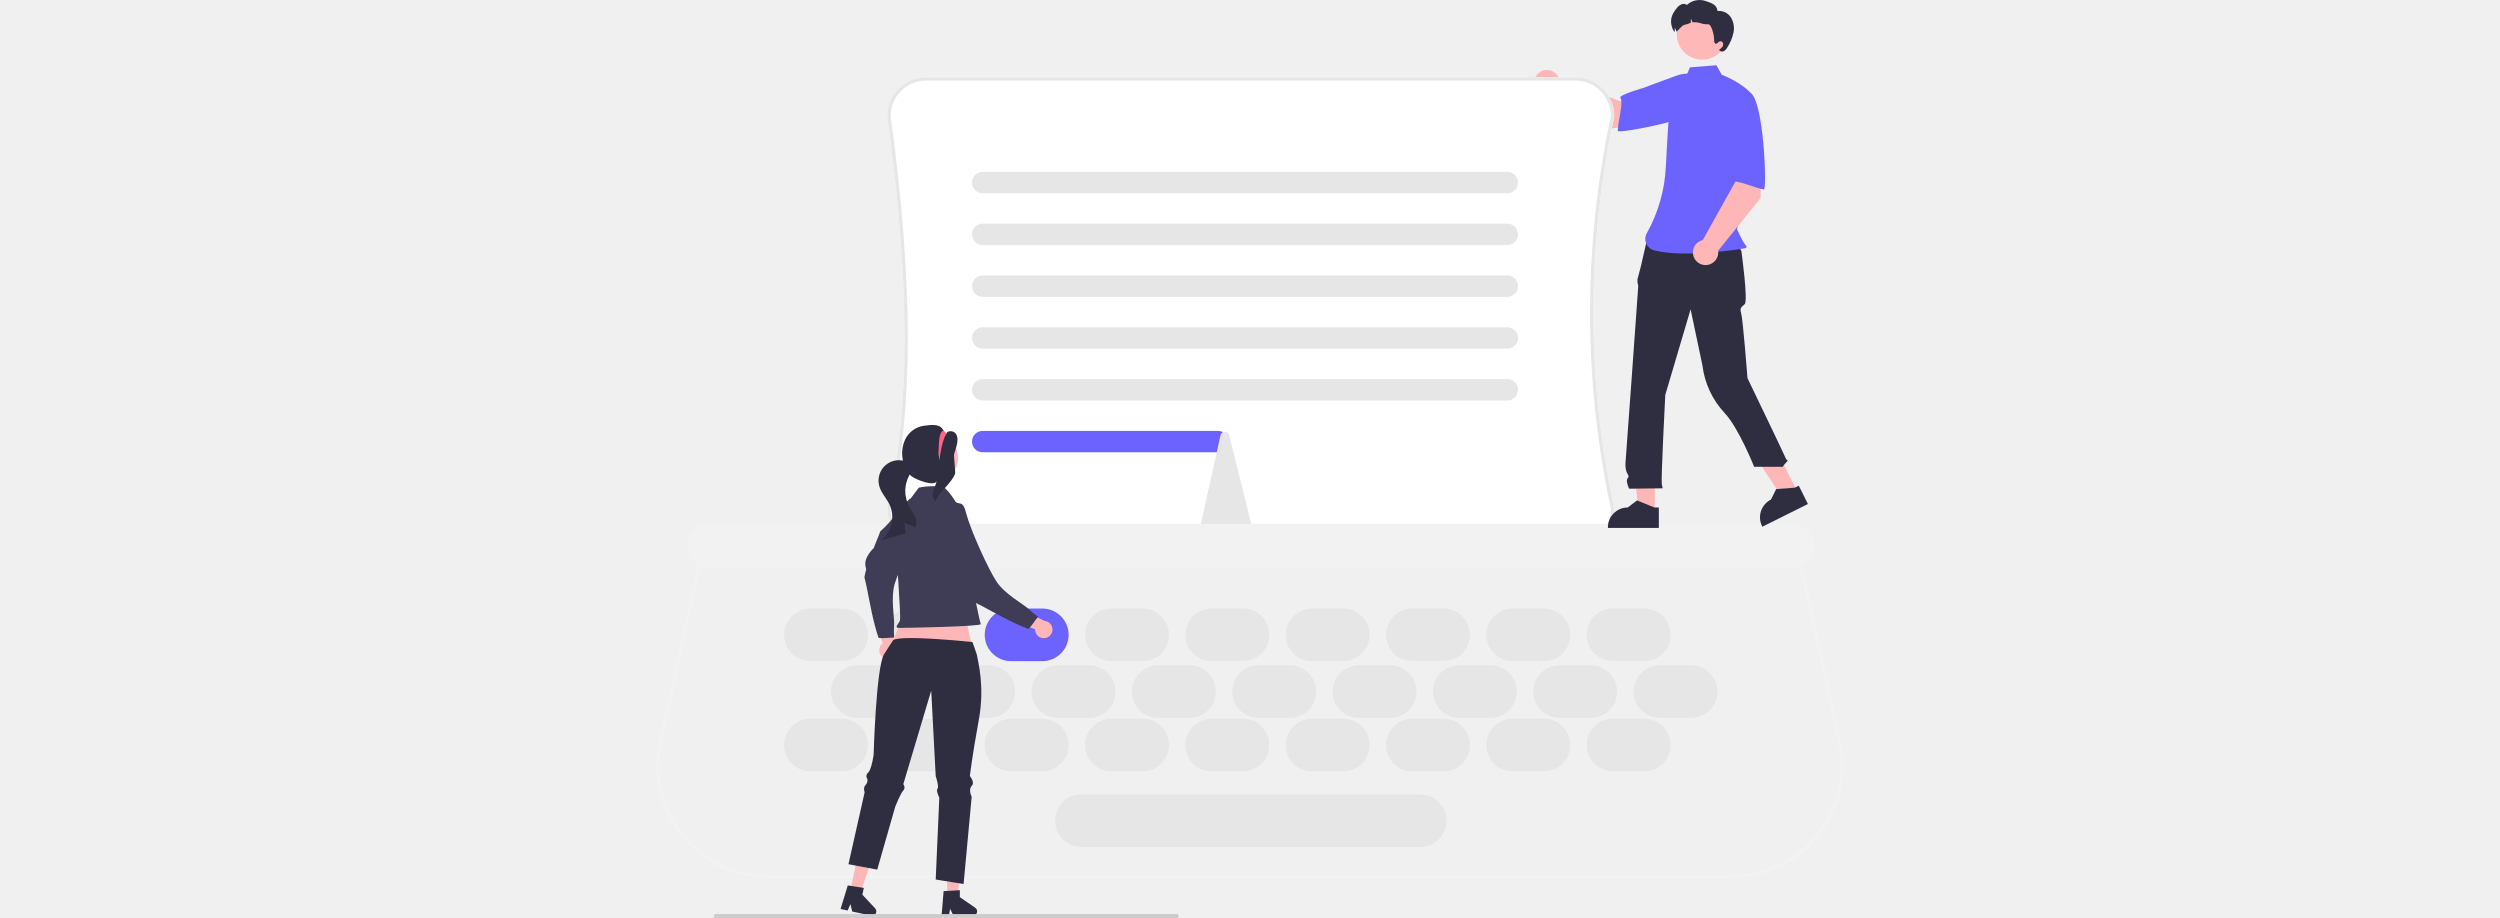
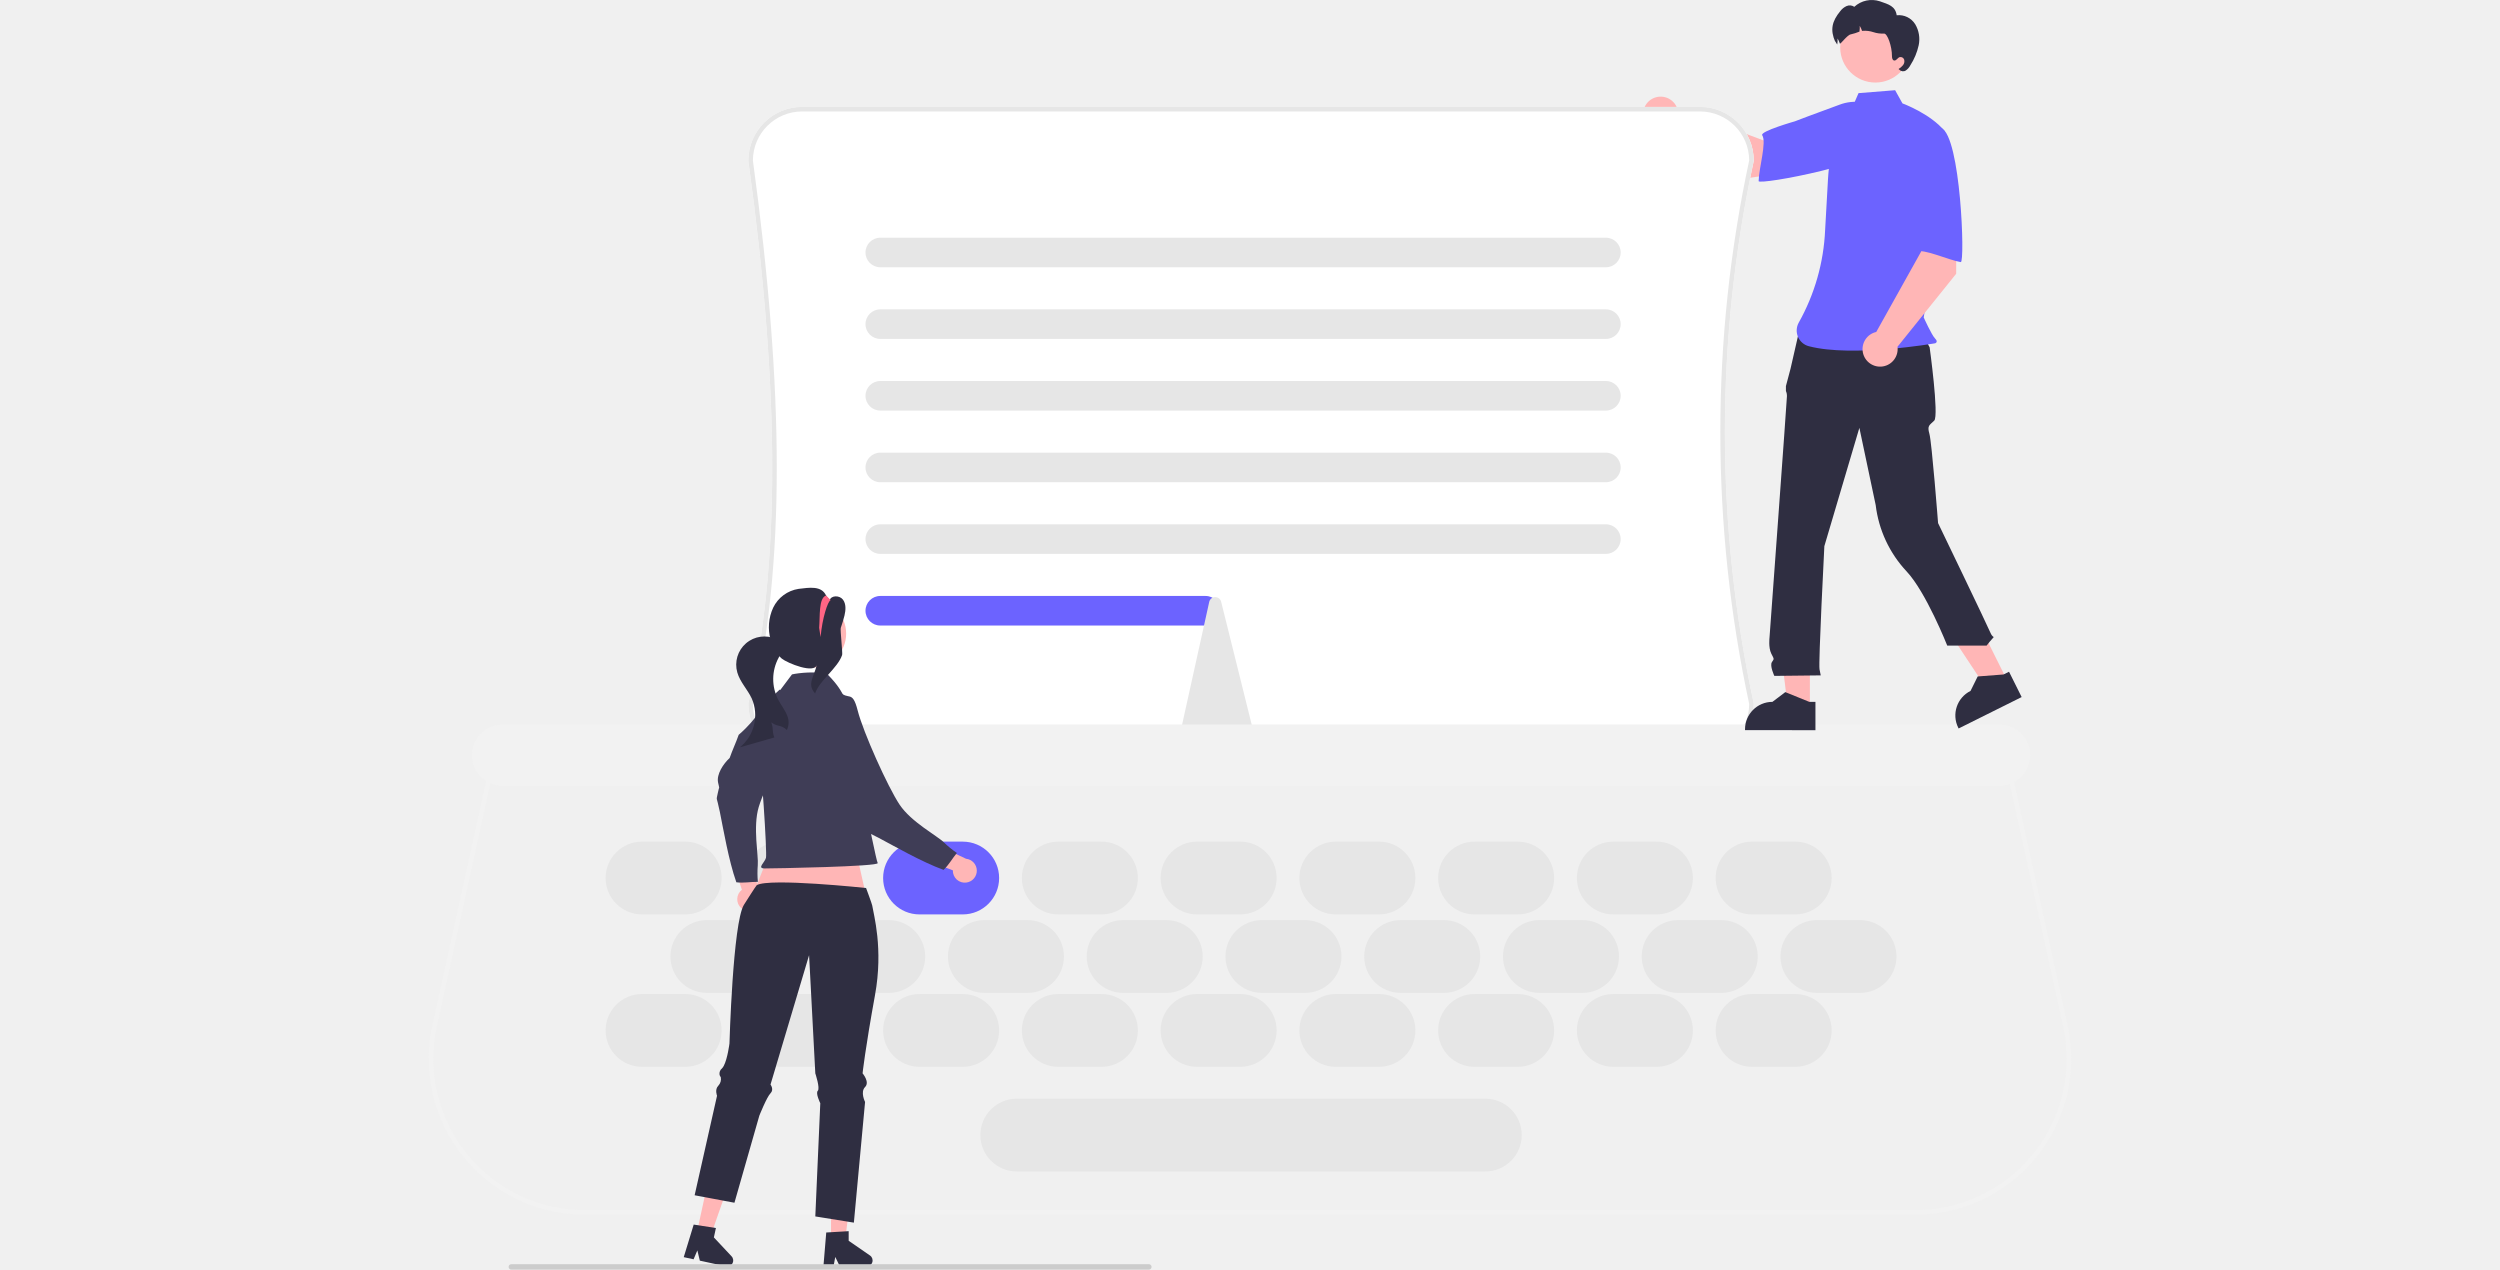
- <svg xmlns="http://www.w3.org/2000/svg" data-name="Layer 1" width="722.113" height="265.151" viewBox="0 0 722.113 558.151">
+ <svg xmlns="http://www.w3.org/2000/svg" data-name="Layer 1" width="522.113" height="265.151" viewBox="0 0 722.113 558.151">
  <path d="M892.077,705.041h-585.082a68.496,68.496,0,0,1-66.896-83.213l26.134-118.787H932.84l26.134,118.787a68.496,68.496,0,0,1-66.896,83.213Zm-624.237-200-25.788,117.217a66.497,66.497,0,0,0,64.943,80.783h585.082a66.497,66.497,0,0,0,64.943-80.783l-25.788-117.217Z" transform="translate(-238.4798 -171.0368)" fill="#f2f2f2" />
  <path d="M817.785,249.415l30.69-4.574-4.848-21.349-18.4,9.267-37.961-14.307a7.717,7.717,0,1,0-5.048,10.199Z" transform="translate(-238.4798 -171.0368)" fill="#ffb6b6" />
  <path d="M880.164,233.455c-2.373,8.995-57.048,19.141-57.02,17.195.078-5.531,3.593-17.135,1.585-20.146-1.148-1.722,14.313-6.121,14.313-6.121s8.533-3.285,19.596-7.293a19.721,19.721,0,0,1,18.85,2.604S882.537,224.461,880.164,233.455Z" transform="translate(-238.4798 -171.0368)" fill="#6c63ff" />
  <path d="M351.247,608.037h-19a16,16,0,0,0,0,32h19a16,16,0,0,0,0-32Z" transform="translate(-238.4798 -171.0368)" fill="#e6e6e6" />
  <path d="M412.247,608.037h-19a16,16,0,0,0,0,32h19a16,16,0,0,0,0-32Z" transform="translate(-238.4798 -171.0368)" fill="#e6e6e6" />
  <path d="M473.247,608.037h-19a16,16,0,0,0,0,32h19a16,16,0,0,0,0-32Z" transform="translate(-238.4798 -171.0368)" fill="#e6e6e6" />
  <path d="M534.247,608.037h-19a16,16,0,0,0,0,32h19a16,16,0,0,0,0-32Z" transform="translate(-238.4798 -171.0368)" fill="#e6e6e6" />
  <path d="M595.247,608.037h-19a16,16,0,0,0,0,32h19a16,16,0,0,0,0-32Z" transform="translate(-238.4798 -171.0368)" fill="#e6e6e6" />
  <path d="M656.247,608.037h-19a16,16,0,0,0,0,32h19a16,16,0,0,0,0-32Z" transform="translate(-238.4798 -171.0368)" fill="#e6e6e6" />
  <path d="M717.247,608.037h-19a16,16,0,0,0,0,32h19a16,16,0,0,0,0-32Z" transform="translate(-238.4798 -171.0368)" fill="#e6e6e6" />
  <path d="M778.247,608.037h-19a16,16,0,0,0,0,32h19a16,16,0,0,0,0-32Z" transform="translate(-238.4798 -171.0368)" fill="#e6e6e6" />
  <path d="M839.247,608.037h-19a16,16,0,0,0,0,32h19a16,16,0,0,0,0-32Z" transform="translate(-238.4798 -171.0368)" fill="#e6e6e6" />
  <path d="M351.247,541.037h-19a16,16,0,0,0,0,32h19a16,16,0,0,0,0-32Z" transform="translate(-238.4798 -171.0368)" fill="#e6e6e6" />
  <path d="M412.247,541.037h-19a16,16,0,0,0,0,32h19a16,16,0,0,0,0-32Z" transform="translate(-238.4798 -171.0368)" fill="#e6e6e6" />
  <path d="M473.247,541.037h-19a16,16,0,0,0,0,32h19a16,16,0,0,0,0-32Z" transform="translate(-238.4798 -171.0368)" fill="#6c63ff" />
  <path d="M534.247,541.037h-19a16,16,0,0,0,0,32h19a16,16,0,0,0,0-32Z" transform="translate(-238.4798 -171.0368)" fill="#e6e6e6" />
  <path d="M595.247,541.037h-19a16,16,0,0,0,0,32h19a16,16,0,0,0,0-32Z" transform="translate(-238.4798 -171.0368)" fill="#e6e6e6" />
  <path d="M656.247,541.037h-19a16,16,0,0,0,0,32h19a16,16,0,0,0,0-32Z" transform="translate(-238.4798 -171.0368)" fill="#e6e6e6" />
  <path d="M717.247,541.037h-19a16,16,0,0,0,0,32h19a16,16,0,0,0,0-32Z" transform="translate(-238.4798 -171.0368)" fill="#e6e6e6" />
  <path d="M778.247,541.037h-19a16,16,0,0,0,0,32h19a16,16,0,0,0,0-32Z" transform="translate(-238.4798 -171.0368)" fill="#e6e6e6" />
  <path d="M839.247,541.037h-19a16,16,0,0,0,0,32h19a16,16,0,0,0,0-32Z" transform="translate(-238.4798 -171.0368)" fill="#e6e6e6" />
  <path d="M379.747,575.537h-19a16,16,0,0,0,0,32h19a16,16,0,0,0,0-32Z" transform="translate(-238.4798 -171.0368)" fill="#e6e6e6" />
  <path d="M440.747,575.537h-19a16,16,0,0,0,0,32h19a16,16,0,0,0,0-32Z" transform="translate(-238.4798 -171.0368)" fill="#e6e6e6" />
  <path d="M501.747,575.537h-19a16,16,0,0,0,0,32h19a16,16,0,0,0,0-32Z" transform="translate(-238.4798 -171.0368)" fill="#e6e6e6" />
  <path d="M562.747,575.537h-19a16,16,0,0,0,0,32h19a16,16,0,0,0,0-32Z" transform="translate(-238.4798 -171.0368)" fill="#e6e6e6" />
  <path d="M623.747,575.537h-19a16,16,0,0,0,0,32h19a16,16,0,0,0,0-32Z" transform="translate(-238.4798 -171.0368)" fill="#e6e6e6" />
  <path d="M684.747,575.537h-19a16,16,0,0,0,0,32h19a16,16,0,0,0,0-32Z" transform="translate(-238.4798 -171.0368)" fill="#e6e6e6" />
  <path d="M745.747,575.537h-19a16,16,0,0,0,0,32h19a16,16,0,0,0,0-32Z" transform="translate(-238.4798 -171.0368)" fill="#e6e6e6" />
  <path d="M806.747,575.537h-19a16,16,0,0,0,0,32h19a16,16,0,0,0,0-32Z" transform="translate(-238.4798 -171.0368)" fill="#e6e6e6" />
  <path d="M867.747,575.537h-19a16,16,0,0,0,0,32h19a16,16,0,0,0,0-32Z" transform="translate(-238.4798 -171.0368)" fill="#e6e6e6" />
  <path d="M797.379,504.037H402.615a23.645,23.645,0,0,1-23.618-23.618l.026-.226c13.966-60.428,13.96-136.182-.017-238.402l-.009-.136a23.645,23.645,0,0,1,23.618-23.618H797.379A23.645,23.645,0,0,1,820.997,241.655l-.022.209a566.872,566.872,0,0,0,0,238.346l.022.209A23.645,23.645,0,0,1,797.379,504.037Z" transform="translate(-238.4798 -171.0368)" fill="#fff" />
  <path d="M797.379,504.037H402.615a23.645,23.645,0,0,1-23.618-23.618l.026-.226c13.966-60.428,13.96-136.182-.017-238.402l-.009-.136a23.645,23.645,0,0,1,23.618-23.618H797.379A23.645,23.645,0,0,1,820.997,241.655l-.022.209a566.872,566.872,0,0,0,0,238.346l.022.209A23.645,23.645,0,0,1,797.379,504.037ZM380.997,480.531a21.643,21.643,0,0,0,21.618,21.506H797.379a21.643,21.643,0,0,0,21.618-21.514,568.845,568.845,0,0,1,0-238.973,21.643,21.643,0,0,0-21.618-21.514H402.615a21.643,21.643,0,0,0-21.618,21.551C394.989,343.956,394.99,419.893,380.997,480.531Z" transform="translate(-238.4798 -171.0368)" fill="#e6e6e6" />
  <path d="M755.997,288.537h-319a6.5,6.5,0,0,1,0-13h319a6.5,6.5,0,0,1,0,13Z" transform="translate(-238.4798 -171.0368)" fill="#e6e6e6" />
  <path d="M755.997,320.037h-319a6.5,6.5,0,0,1,0-13h319a6.5,6.5,0,0,1,0,13Z" transform="translate(-238.4798 -171.0368)" fill="#e6e6e6" />
  <path d="M755.997,351.537h-319a6.5,6.5,0,0,1,0-13h319a6.5,6.5,0,0,1,0,13Z" transform="translate(-238.4798 -171.0368)" fill="#e6e6e6" />
  <path d="M755.997,383.037h-319a6.5,6.5,0,0,1,0-13h319a6.5,6.5,0,0,1,0,13Z" transform="translate(-238.4798 -171.0368)" fill="#e6e6e6" />
  <path d="M755.997,414.537h-319a6.5,6.5,0,0,1,0-13h319a6.5,6.5,0,0,1,0,13Z" transform="translate(-238.4798 -171.0368)" fill="#e6e6e6" />
  <path d="M579.997,446.037h-143a6.5,6.5,0,0,1,0-13h143a6.5,6.5,0,0,1,0,13Z" transform="translate(-238.4798 -171.0368)" fill="#6c63ff" />
  <path d="M598.178,495.537H571.855a2.658,2.658,0,0,1-2.069-1.02,3.174,3.174,0,0,1-.601-2.652l12.387-56.046a2.7,2.7,0,0,1,5.32-.081l13.936,56.045a3.175,3.175,0,0,1-.558,2.704A2.657,2.657,0,0,1,598.178,495.537Z" transform="translate(-238.4798 -171.0368)" fill="#e6e6e6" />
  <path d="M928.997,516.537h-658a13.5,13.5,0,0,1,0-27h658a13.5,13.5,0,0,1,0,27Z" transform="translate(-238.4798 -171.0368)" fill="#f2f2f2" />
  <polygon points="607.193 311.693 597.591 311.692 593.024 274.657 607.195 274.658 607.193 311.693" fill="#ffb6b6" />
  <path d="M848.121,492.037l-30.96-.001v-.392a12.051,12.051,0,0,1,12.05-12.05h.001l5.655-4.29,10.551,4.291,2.703 0Z" transform="translate(-238.4798 -171.0368)" fill="#2f2e41" />
  <polygon points="693.95 299.209 685.357 303.492 664.747 272.384 677.431 266.063 693.95 299.209" fill="#ffb6b6" />
  <path d="M938.774,477.484l-27.709,13.81-.175-.35a12.051,12.051,0,0,1,5.409-16.16l.001-0,3.147-6.363,11.357-.867,2.419-1.206Z" transform="translate(-238.4798 -171.0368)" fill="#2f2e41" />
  <path d="M841.419,314.529l52.945,1.853,3.959,7.352s4.146,30.079,2.023,32.203-3.185,2.123-2.123,5.84,3.807,39.222,3.807,39.222,21.871,45.366,22.933,48.021,2.123,1.593,1.062,2.654A39.098,39.098,0,0,0,923.369,454.859H906.064s-9.317-23.503-17.846-32.593a51.635,51.635,0,0,1-13.612-29.178l-7.175-33.965L852.036,411.148s-2.654,51.494-2.123,54.149l.531,2.654-20.396.228s-2.123-4.475-1.062-6.067.998-1.158-.297-3.764-.764-7.023-.764-7.023,7.655-104.412,7.655-106.005a5.295,5.295,0,0,0-.441-2.388V340.77l2.034-7.66Z" transform="translate(-238.4798 -171.0368)" fill="#2f2e41" />
  <path d="M864.246,218.467c-3.446,2.049-5.508,5.813-6.691,9.644a91.389,91.389,0,0,0-3.927,21.835l-1.25,22.187a91.35,91.35,0,0,1-11.627,40.784,7.13,7.13,0,0,0,4.46,10.325c19.189,5.035,55.533-1.287,55.533-1.287s1.548-.516,0-2.064-5.021-9.288-5.021-9.288l4.128-27.117,5.16-54.697c-6.192-7.74-18.645-12.303-18.645-12.303l-3.218-5.792-16.089,1.287Z" transform="translate(-238.4798 -171.0368)" fill="#6c63ff" />
  <circle cx="635.979" cy="20.834" r="15.455" fill="#ffb8b8" />
  <path d="M893.503,190.953a26.877,26.877,0,0,1-3.676,8.807,5.995,5.995,0,0,1-2.005,2.277,2.192,2.192,0,0,1-2.785-.348l-.376-.306a7.976,7.976,0,0,0,1.949-1.692,2.716,2.716,0,0,0,.522-2.43,1.673,1.673,0,0,0-2.047-1.093c-.905.355-1.455,1.664-2.402,1.462-.766-.167-.926-1.177-.926-1.97.028-4.149-1.977-10.046-3.53-9.865a12.519,12.519,0,0,1-4.63-.62,12.13,12.13,0,0,0-4.637-.592c-.111.014-.223.035-.341.056a10.267,10.267,0,0,0-1.03-2.249,12.014,12.014,0,0,1-.125,2.548,23.832,23.832,0,0,1-3.857,1.218c-1.434.202-4.588,4.491-4.734,4.052a10.268,10.268,0,0,0-1.03-2.249,12.014,12.014,0,0,1-.125,2.548c-.007.035-.007.063-.014.097-.696-.926-1.121-2.054-.884-1.191-2.332-5.277-1.427-9.058,2.242-13.506a7.055,7.055,0,0,1,2.75-2.207,3.468,3.468,0,0,1,3.384.334,11.384,11.384,0,0,1,11.292-2.409c3.822,1.33,6.767,2.11,7.352,6.12a8.509,8.509,0,0,1,8.153,3.968A12.85,12.85,0,0,1,893.503,190.953Z" transform="translate(-238.4798 -171.0368)" fill="#2f2e41" />
  <path d="M909.997,291.385l.025-31.029-21.832,1.63,6.437,19.57-19.775,35.421a7.717,7.717,0,1,0,9.338,6.504Z" transform="translate(-238.4798 -171.0368)" fill="#ffb6b6" />
  <path d="M903.458,227.33c8.544,3.68,10.475,59.255,8.554,58.939-5.458-.896-16.413-6.093-19.688-4.554-1.873.88-3.932-15.062-3.932-15.062s-1.984-8.926-4.308-20.461a19.721,19.721,0,0,1,5.369-18.256S894.914,223.651,903.458,227.33Z" transform="translate(-238.4798 -171.0368)" fill="#6c63ff" />
  <path d="M375.817,570.227a5.239,5.239,0,0,1,.342-8.026l-5.866-17.669,9.343,2.51,4.138,16.394a5.267,5.267,0,0,1-7.957,6.791Z" transform="translate(-238.4798 -171.0368)" fill="#ffb6b6" />
  <path d="M392.751,474.231c1.55.889,10.722-1.313,12.514-.687-.989,6.033,4.382,3.769-1.45,11.692s-17.578,31.679-20.247,40.558-.027,21.391-.427,25.599a43.667,43.667,0,0,0,.036,7.324c-3.151-.04-6.257.614-9.457.196-3.413-9.657-5.708-23.403-7.266-31s-1.615-4.384-.901-8.183.888-1.038.137-4.672,2.285-8.2,5.091-10.803c1.21-3.479,2.773-6.723,3.97-10.165C383.525,486.435,384.102,482.013,392.751,474.231Z" transform="translate(-238.4798 -171.0368)" fill="#3f3d56" />
  <path d="M474.884,559.027a5.239,5.239,0,0,1-5.979-5.365l-17.369-6.701,7.876-5.618,15.286,7.225a5.267,5.267,0,0,1,.185,10.459Z" transform="translate(-238.4798 -171.0368)" fill="#ffb6b6" />
  <path d="M411.534,484.94c1.671-.632,5.801-9.113,7.423-10.098,4.029,4.598,5.695-.987,8.105,8.551s13.284,33.706,18.443,41.409,16.497,13.617,19.492,16.6a43.666,43.666,0,0,0,5.677,4.627c-2.033,2.407-3.503,5.221-5.859,7.426-9.625-3.503-21.695-10.468-28.551-14.094s-4.411-1.54-6.89-4.506-.237-1.345-3.52-3.075-4.878-6.976-5.105-10.797c-1.917-3.145-3.428-6.413-5.325-9.526C415.093,499.819,412.046,496.563,411.534,484.94Z" transform="translate(-238.4798 -171.0368)" fill="#3f3d56" />
  <polygon points="186.123 366.39 194.791 405.071 139.247 401.616 154.351 363.627 186.123 366.39" fill="#ffb6b6" />
  <polygon points="176.874 544.917 183.113 544.916 186.081 520.851 176.873 520.851 176.874 544.917" fill="#ffb6b6" />
  <path d="M413.241,712.875l9.863-.589v4.226l9.377,6.476a2.64,2.64,0,0,1-1.5,4.812h-11.742l-2.024-4.18-.79,4.18h-4.427Z" transform="translate(-238.4798 -171.0368)" fill="#2f2e41" />
  <polygon points="117.905 541.813 124.002 543.135 132.005 520.246 123.006 518.294 117.905 541.813" fill="#ffb6b6" />
  <path d="M354.972,709.393l9.764,1.516-.896,4.13,7.791,8.317a2.64,2.64,0,0,1-2.486,4.384l-11.475-2.489-1.092-4.514-1.658,3.917-4.327-.939Z" transform="translate(-238.4798 -171.0368)" fill="#2f2e41" />
  <path d="M434.689,608.453c-4.379,24.065-5.473,34.455-5.473,34.455s3.284,3.828,1.095,6.018,0,6.562,0,6.562l-4.923,53.053-3.963-.642-9.546-1.535-3.443-.556,2.189-49.769s-2.189-4.379-1.095-5.473c1.095-1.095-1.095-7.657-1.095-7.657l-2.734-51.958-16.958,56.881s1.645,2.189,0,3.828c-1.639,1.639-4.917,9.846-4.917,9.846l-10.085,35.287-.856,2.997-5.259-.985-5.724-1.076-1.052-.196-1.871-.355-1.205-.226-.41-.073-1.981-.373.599-2.66.312-1.4,8.531-37.892.196-.875.208-.923s-1.095-2.734.544-4.379a4.274,4.274,0,0,0,1.095-3.828,1.493,1.493,0,0,1-.147-.183,2.27,2.27,0,0,1-.391-.893,2.961,2.961,0,0,1,1.089-2.752,4.67,4.67,0,0,0,.777-1.113c1.663-3.15,2.501-9.822,2.501-9.822s1.48-52.845,6.323-60.917c.257-.422,5.399-8.523,5.668-8.688,5.467-3.278,48.063,1.25,48.063,1.25s2.58,6.931,2.696,7.652C434.075,573.136,438.401,588.039,434.689,608.453Z" transform="translate(-238.4798 -171.0368)" fill="#2f2e41" />
  <path d="M421.746,481.165s.922-4.784-7.935-13.641c-4.689-1.563-12.813-.652-15.629,0-13.024,17.192-10.692,14.159-14.083,23.764a13.529,13.529,0,0,0-.928,6.838c1.563,7.815,4.1,47.928,3.579,50.012s-4.168,4.689-.521,4.689,50.675-.823,49.633-2.386S421.746,481.165,421.746,481.165Z" transform="translate(-238.4798 -171.0368)" fill="#3f3d56" />
  <circle cx="168.577" cy="278.545" r="14.938" fill="#ffb6b6" />
  <path d="M394.401,455.23c-.082,1.812-1.217,3.373-2.094,4.959a19.789,19.789,0,0,0-.184,18.46c1.219,2.313,2.907,4.377,3.875,6.806a7.731,7.731,0,0,1-.061,6.522c-2.618-2.519-3.896-1.189-6.869-3.388,1.169,3.277.172,3.383,1.346,6.657q-7.569,2.161-15.144,4.334a18.252,18.252,0,0,0,5.221-21.482c-1.846-3.958-5.146-7.221-6.347-11.427a12.399,12.399,0,0,1,17.042-14.713C392.886,451.472,394.483,453.447,394.401,455.23Z" transform="translate(-238.4798 -171.0368)" fill="#2f2e41" />
  <path d="M413.163,432.839c-2.009-4.389-7.309-3.496-12.101-2.917a14.894,14.894,0,0,0-11.159,8.281,20.353,20.353,0,0,0-1.104,14.128,15.478,15.478,0,0,0,4.887,8.239c2.531,2.035,14.429,6.849,15.419,2.704-1.238,5.408-4.46,8.486-.773,12.631,1.91-5.737,9.985-11.186,11.895-16.922.287-.864-.893-11.013-.606-11.876.606-1.82,1.213-3.644,1.651-5.511.55-2.346.762-5.037-.696-6.956s-5.129-1.994-5.866.301" transform="translate(-238.4798 -171.0368)" fill="#2f2e41" />
  <path d="M410.758,451.107l-.639-4.065c.434-5.056-.274-13.097,3.043-14.203l2.029,2.029C413.909,435.296,411.467,442.856,410.758,451.107Z" transform="translate(-238.4798 -171.0368)" fill="#ff6584" />
  <path d="M556.269,727.998a1.186,1.186,0,0,1-1.19,1.19h-280.29a1.19,1.19,0,1,1,0-2.38h280.29A1.187,1.187,0,0,1,556.269,727.998Z" transform="translate(-238.4798 -171.0368)" fill="#ccc" />
  <path d="M702.997,654.041h-206a16,16,0,0,0,0,32h206a16,16,0,0,0,0-32Z" transform="translate(-238.4798 -171.0368)" fill="#e6e6e6" />
</svg>
